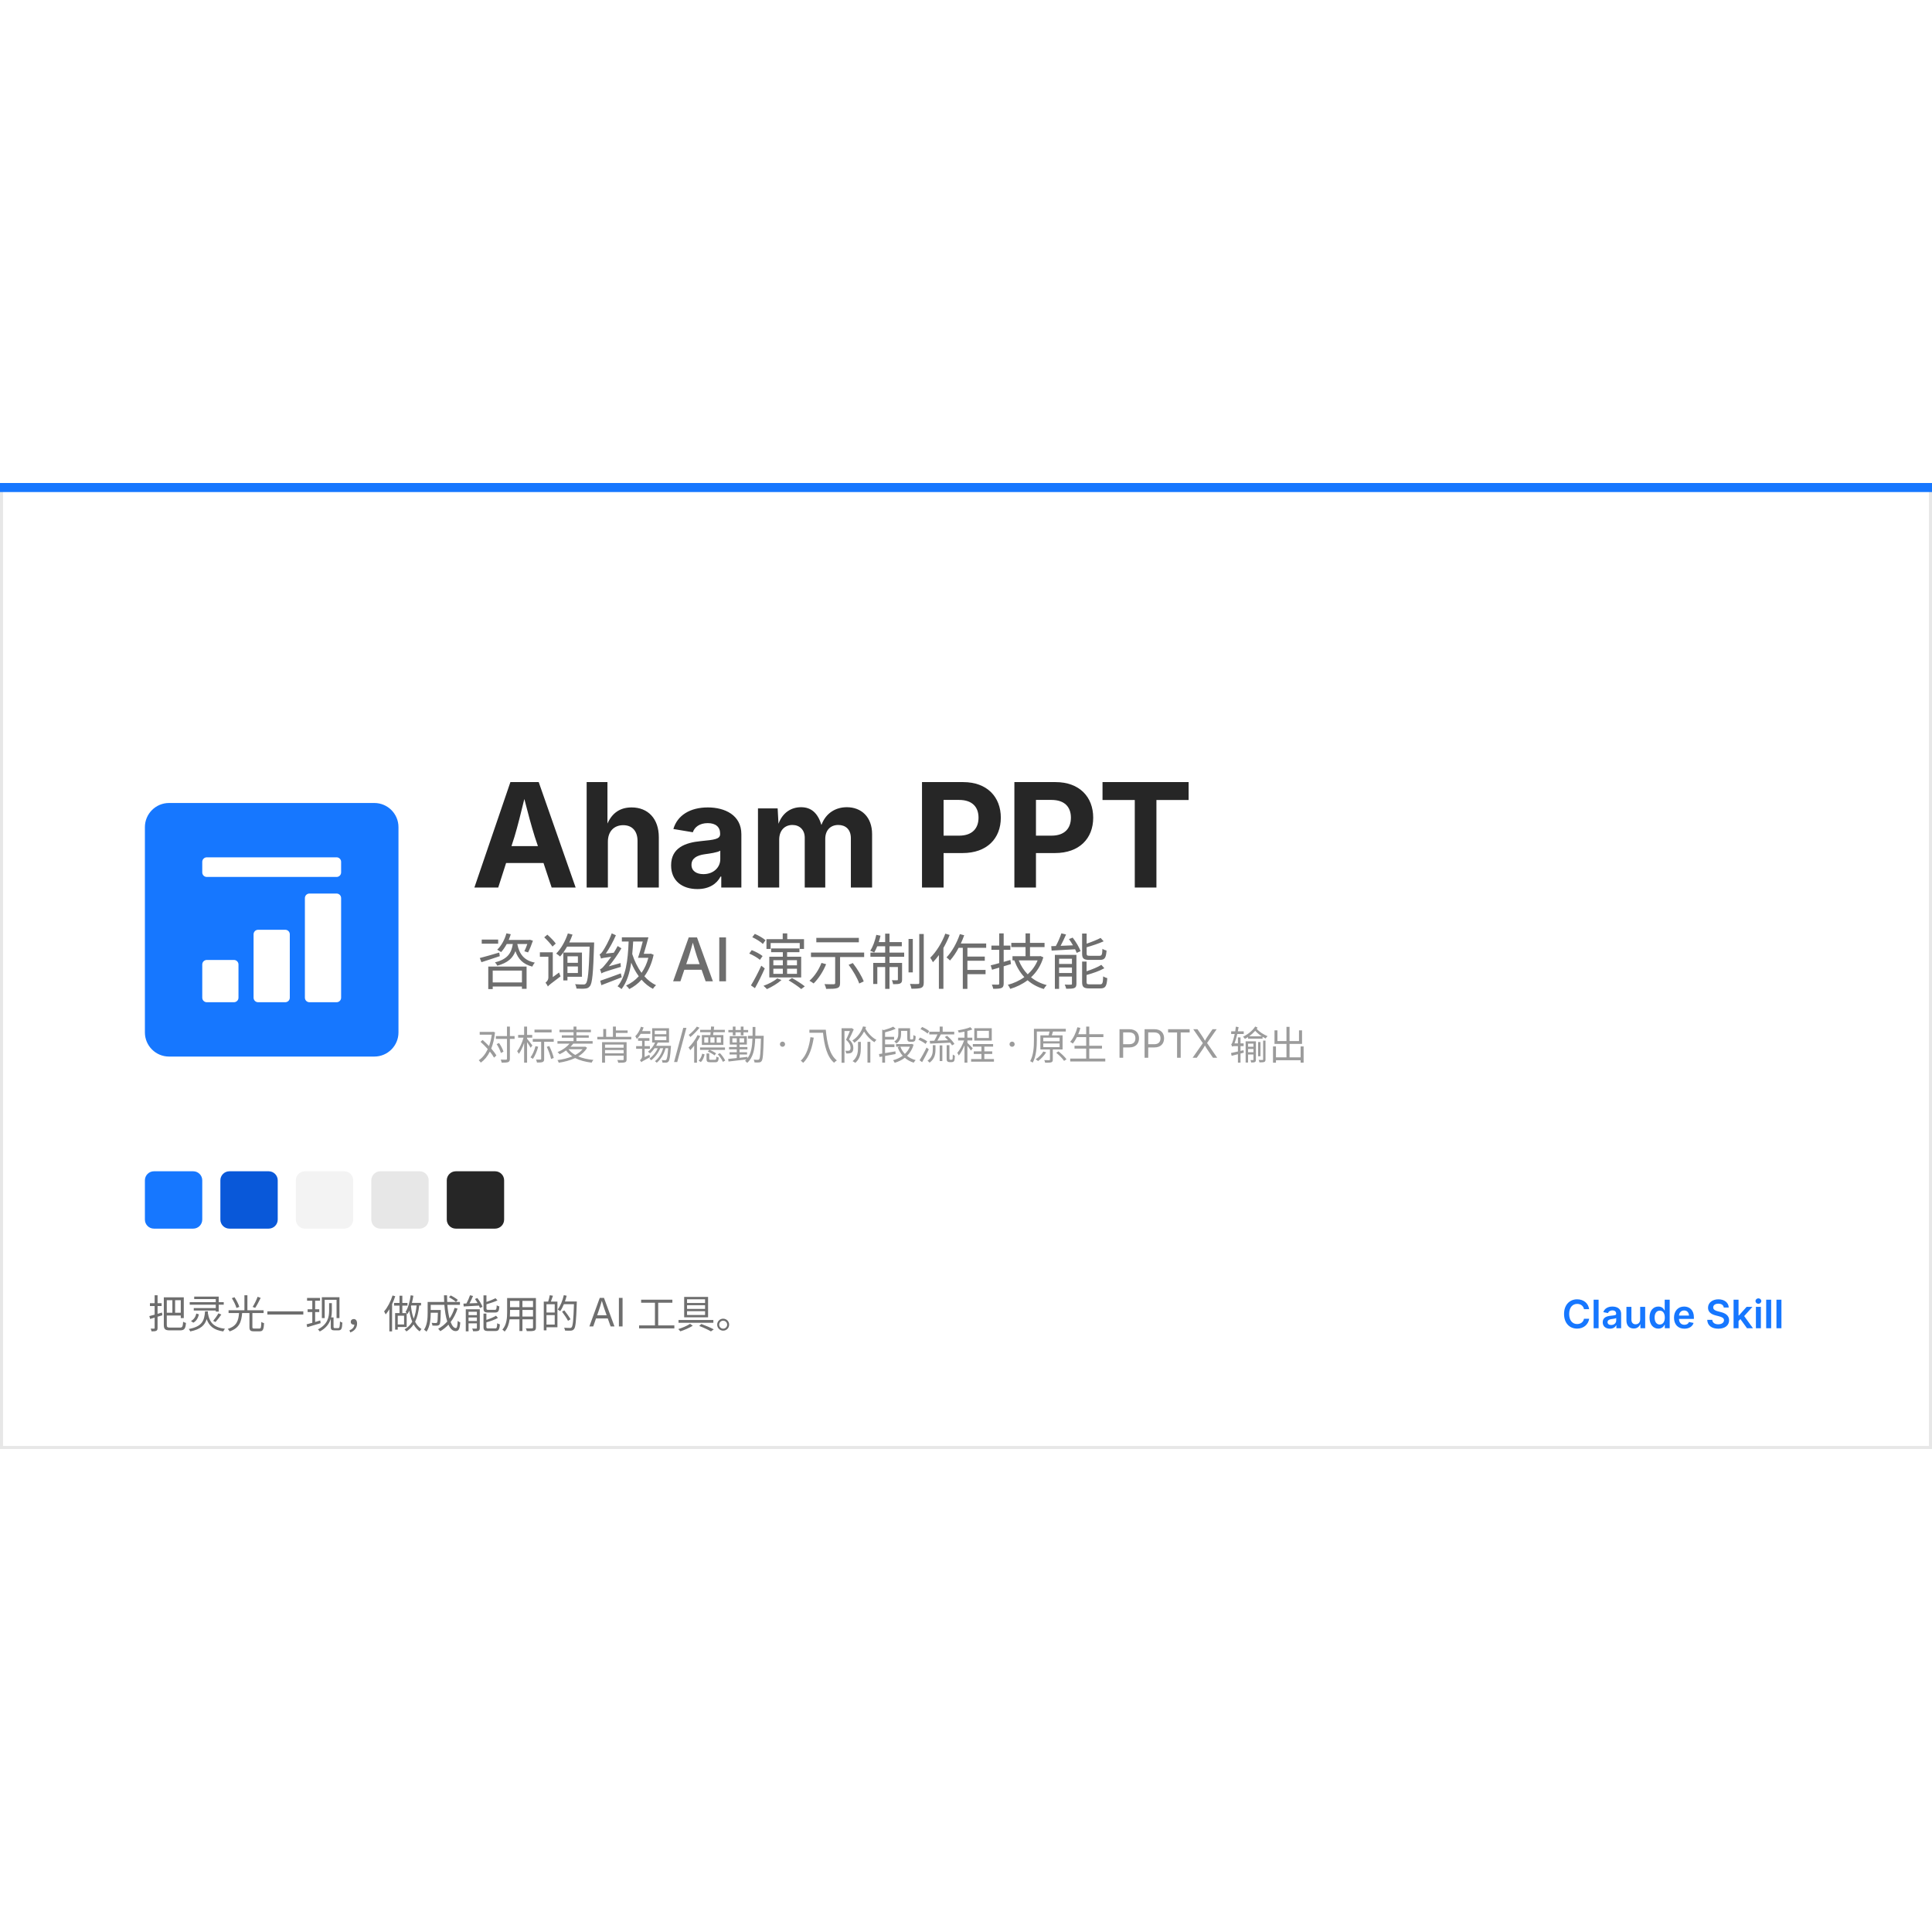
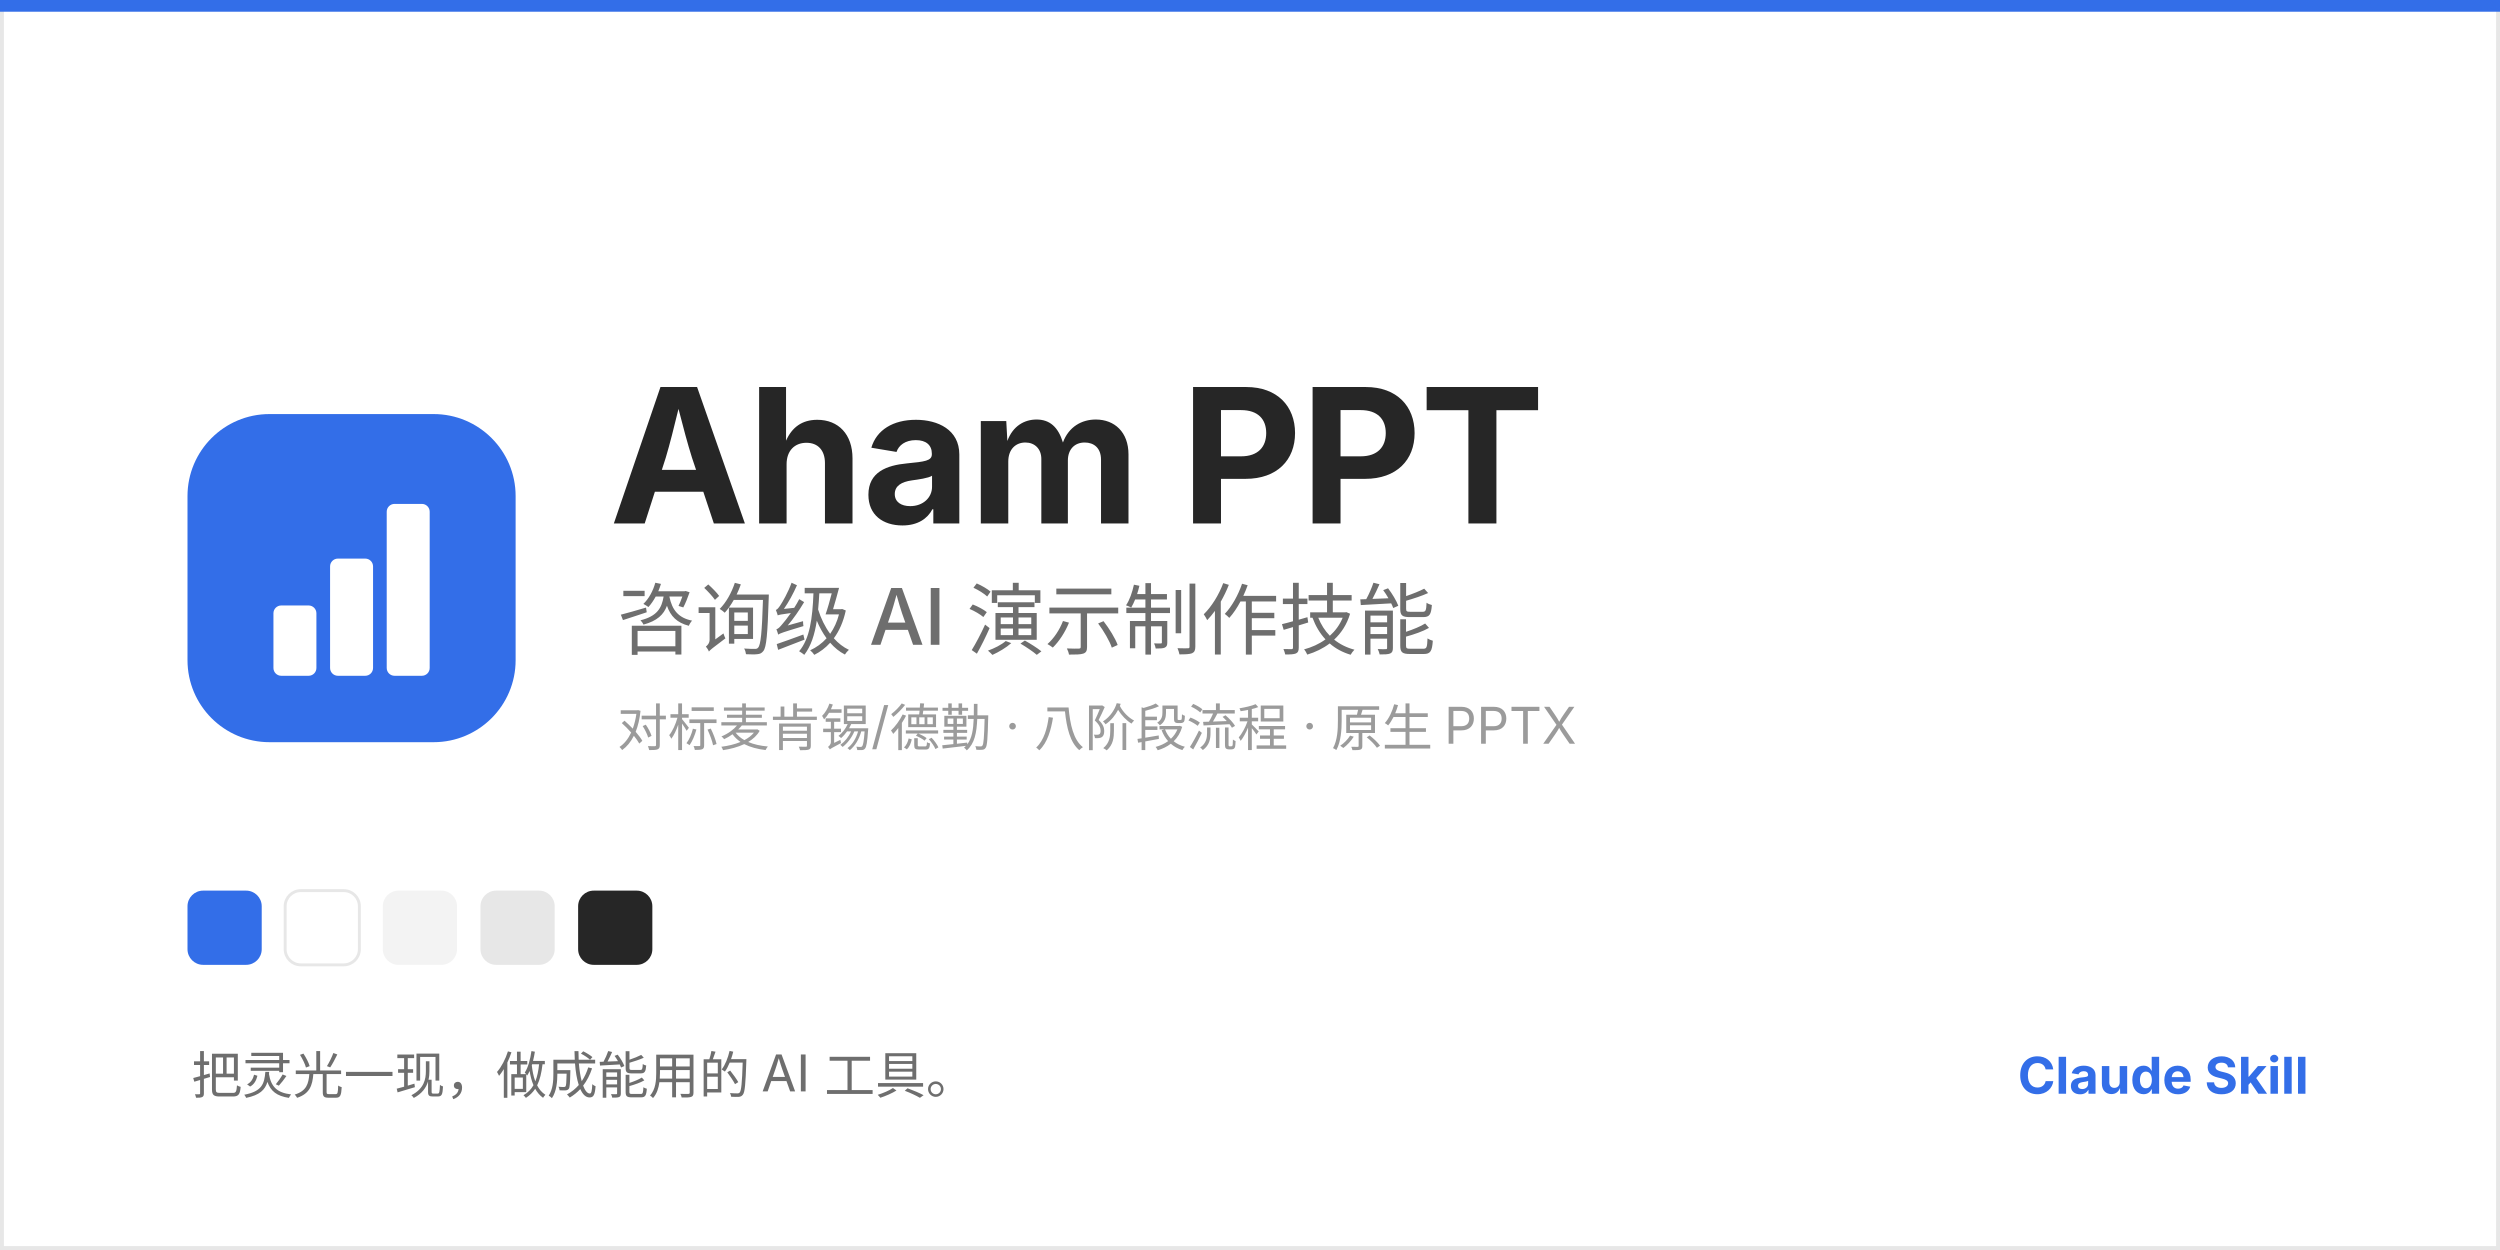
- <svg xmlns="http://www.w3.org/2000/svg" width="1280" height="1280" viewBox="0 0 1280 1280" fill="none">
-   <rect width="1280" height="1280" fill="#FFFFFF" />
-   <g transform="translate(0,320)">
-     <rect x="1" y="1" width="1278" height="638" fill="#FFFFFF" stroke="#E7E7E7" stroke-width="2" />
-     <rect x="0" y="0" width="1280" height="6" fill="#1677FF" />
-     <g>
-       <rect x="96" y="212" width="168" height="168" rx="16" fill="#1677FF" />
-       <rect x="134" y="248" width="92" height="13" rx="3" fill="#FFFFFF" />
-       <rect x="134" y="316" width="24" height="28" rx="3" fill="#FFFFFF" />
-       <rect x="168" y="296" width="24" height="48" rx="3" fill="#FFFFFF" />
-       <rect x="202" y="272" width="24" height="72" rx="3" fill="#FFFFFF" />
-     </g>
-     <g font-family="'Inter','PingFang SC','Microsoft YaHei',system-ui,-apple-system,sans-serif">
-       <text x="312" y="268" font-size="96" font-weight="700" fill="#262626" letter-spacing="-1">Aham PPT</text>
-       <text x="316" y="332" font-size="40" font-weight="500" fill="#6E6E6E">咨询级 AI 演示制作技能</text>
-       <text x="316" y="382" font-size="26" font-weight="400" fill="#9B9B9B">对标麦肯锡/德勤 · 八阶段流程 · 原生 PPTX 输出</text>
-     </g>
-     <g transform="translate(96,456)">
-       <rect width="38" height="38" rx="6" fill="#1677FF" />
-       <rect x="50" width="38" height="38" rx="6" fill="#0958D9" />
-       <rect x="100" width="38" height="38" rx="6" fill="#F3F3F3" />
-       <rect x="150" width="38" height="38" rx="6" fill="#E7E7E7" />
-       <rect x="200" width="38" height="38" rx="6" fill="#262626" />
-     </g>
-     <g font-family="'Inter','PingFang SC','Microsoft YaHei',system-ui,sans-serif">
-       <text x="98" y="560" font-size="26" font-weight="400" fill="#6E6E6E">把灵光一现，做成能用的 AI 工具。</text>
-       <text x="1182" y="560" font-size="26" font-weight="600" fill="#1677FF" text-anchor="end">Claude Skill</text>
-     </g>
+ <svg xmlns="http://www.w3.org/2000/svg" width="1280" height="640" viewBox="0 0 1280 640">
+   <rect x="0" y="0" width="1280" height="640" fill="#FFFFFF" />
+   <rect x="1" y="1" width="1278" height="638" fill="none" stroke="#E7E7E7" stroke-width="2" />
+   <rect x="0" y="0" width="1280" height="6" fill="#336EE8" />
+   <g transform="translate(96,212)">
+     <rect width="168" height="168" rx="42" fill="#336EE8" />
+     <rect x="44" y="98" width="22" height="36" rx="4" fill="#FFFFFF" />
+     <rect x="73" y="74" width="22" height="60" rx="4" fill="#FFFFFF" />
+     <rect x="102" y="46" width="22" height="88" rx="4" fill="#FFFFFF" />
  </g>
+   <text x="312" y="268" font-family="'Inter','PingFang SC','Microsoft YaHei',system-ui,-apple-system,sans-serif" font-size="96" font-weight="700" letter-spacing="-1" fill="#262626">Aham PPT</text>
+   <text x="316" y="332" font-family="'Inter','PingFang SC','Microsoft YaHei',system-ui,-apple-system,sans-serif" font-size="40" font-weight="500" fill="#6E6E6E">咨询级 AI 演示制作技能</text>
+   <text x="316" y="382" font-family="'Inter','PingFang SC','Microsoft YaHei',system-ui,-apple-system,sans-serif" font-size="26" fill="#9B9B9B">对标麦肯锡/德勤 · 八阶段流程 · 原生 PPTX</text>
+   <g transform="translate(96,456)">
+     <rect x="0" y="0" width="38" height="38" rx="8" fill="#336EE8" />
+     <rect x="50" y="0" width="38" height="38" rx="8" fill="#FFFFFF" />
+     <rect x="50" y="0" width="38" height="38" rx="8" fill="none" stroke="#E7E7E7" stroke-width="1.5" />
+     <rect x="100" y="0" width="38" height="38" rx="8" fill="#F3F3F3" />
+     <rect x="150" y="0" width="38" height="38" rx="8" fill="#E7E7E7" />
+     <rect x="200" y="0" width="38" height="38" rx="8" fill="#262626" />
+   </g>
+   <text x="98" y="560" font-family="'Inter','PingFang SC','Microsoft YaHei',system-ui,-apple-system,sans-serif" font-size="26" fill="#6E6E6E">把灵光一现，做成能用的 AI 工具。</text>
+   <text x="1182" y="560" font-family="'Inter','PingFang SC','Microsoft YaHei',system-ui,-apple-system,sans-serif" font-size="26" font-weight="700" text-anchor="end" fill="#336EE8">Claude Skill</text>
</svg>
